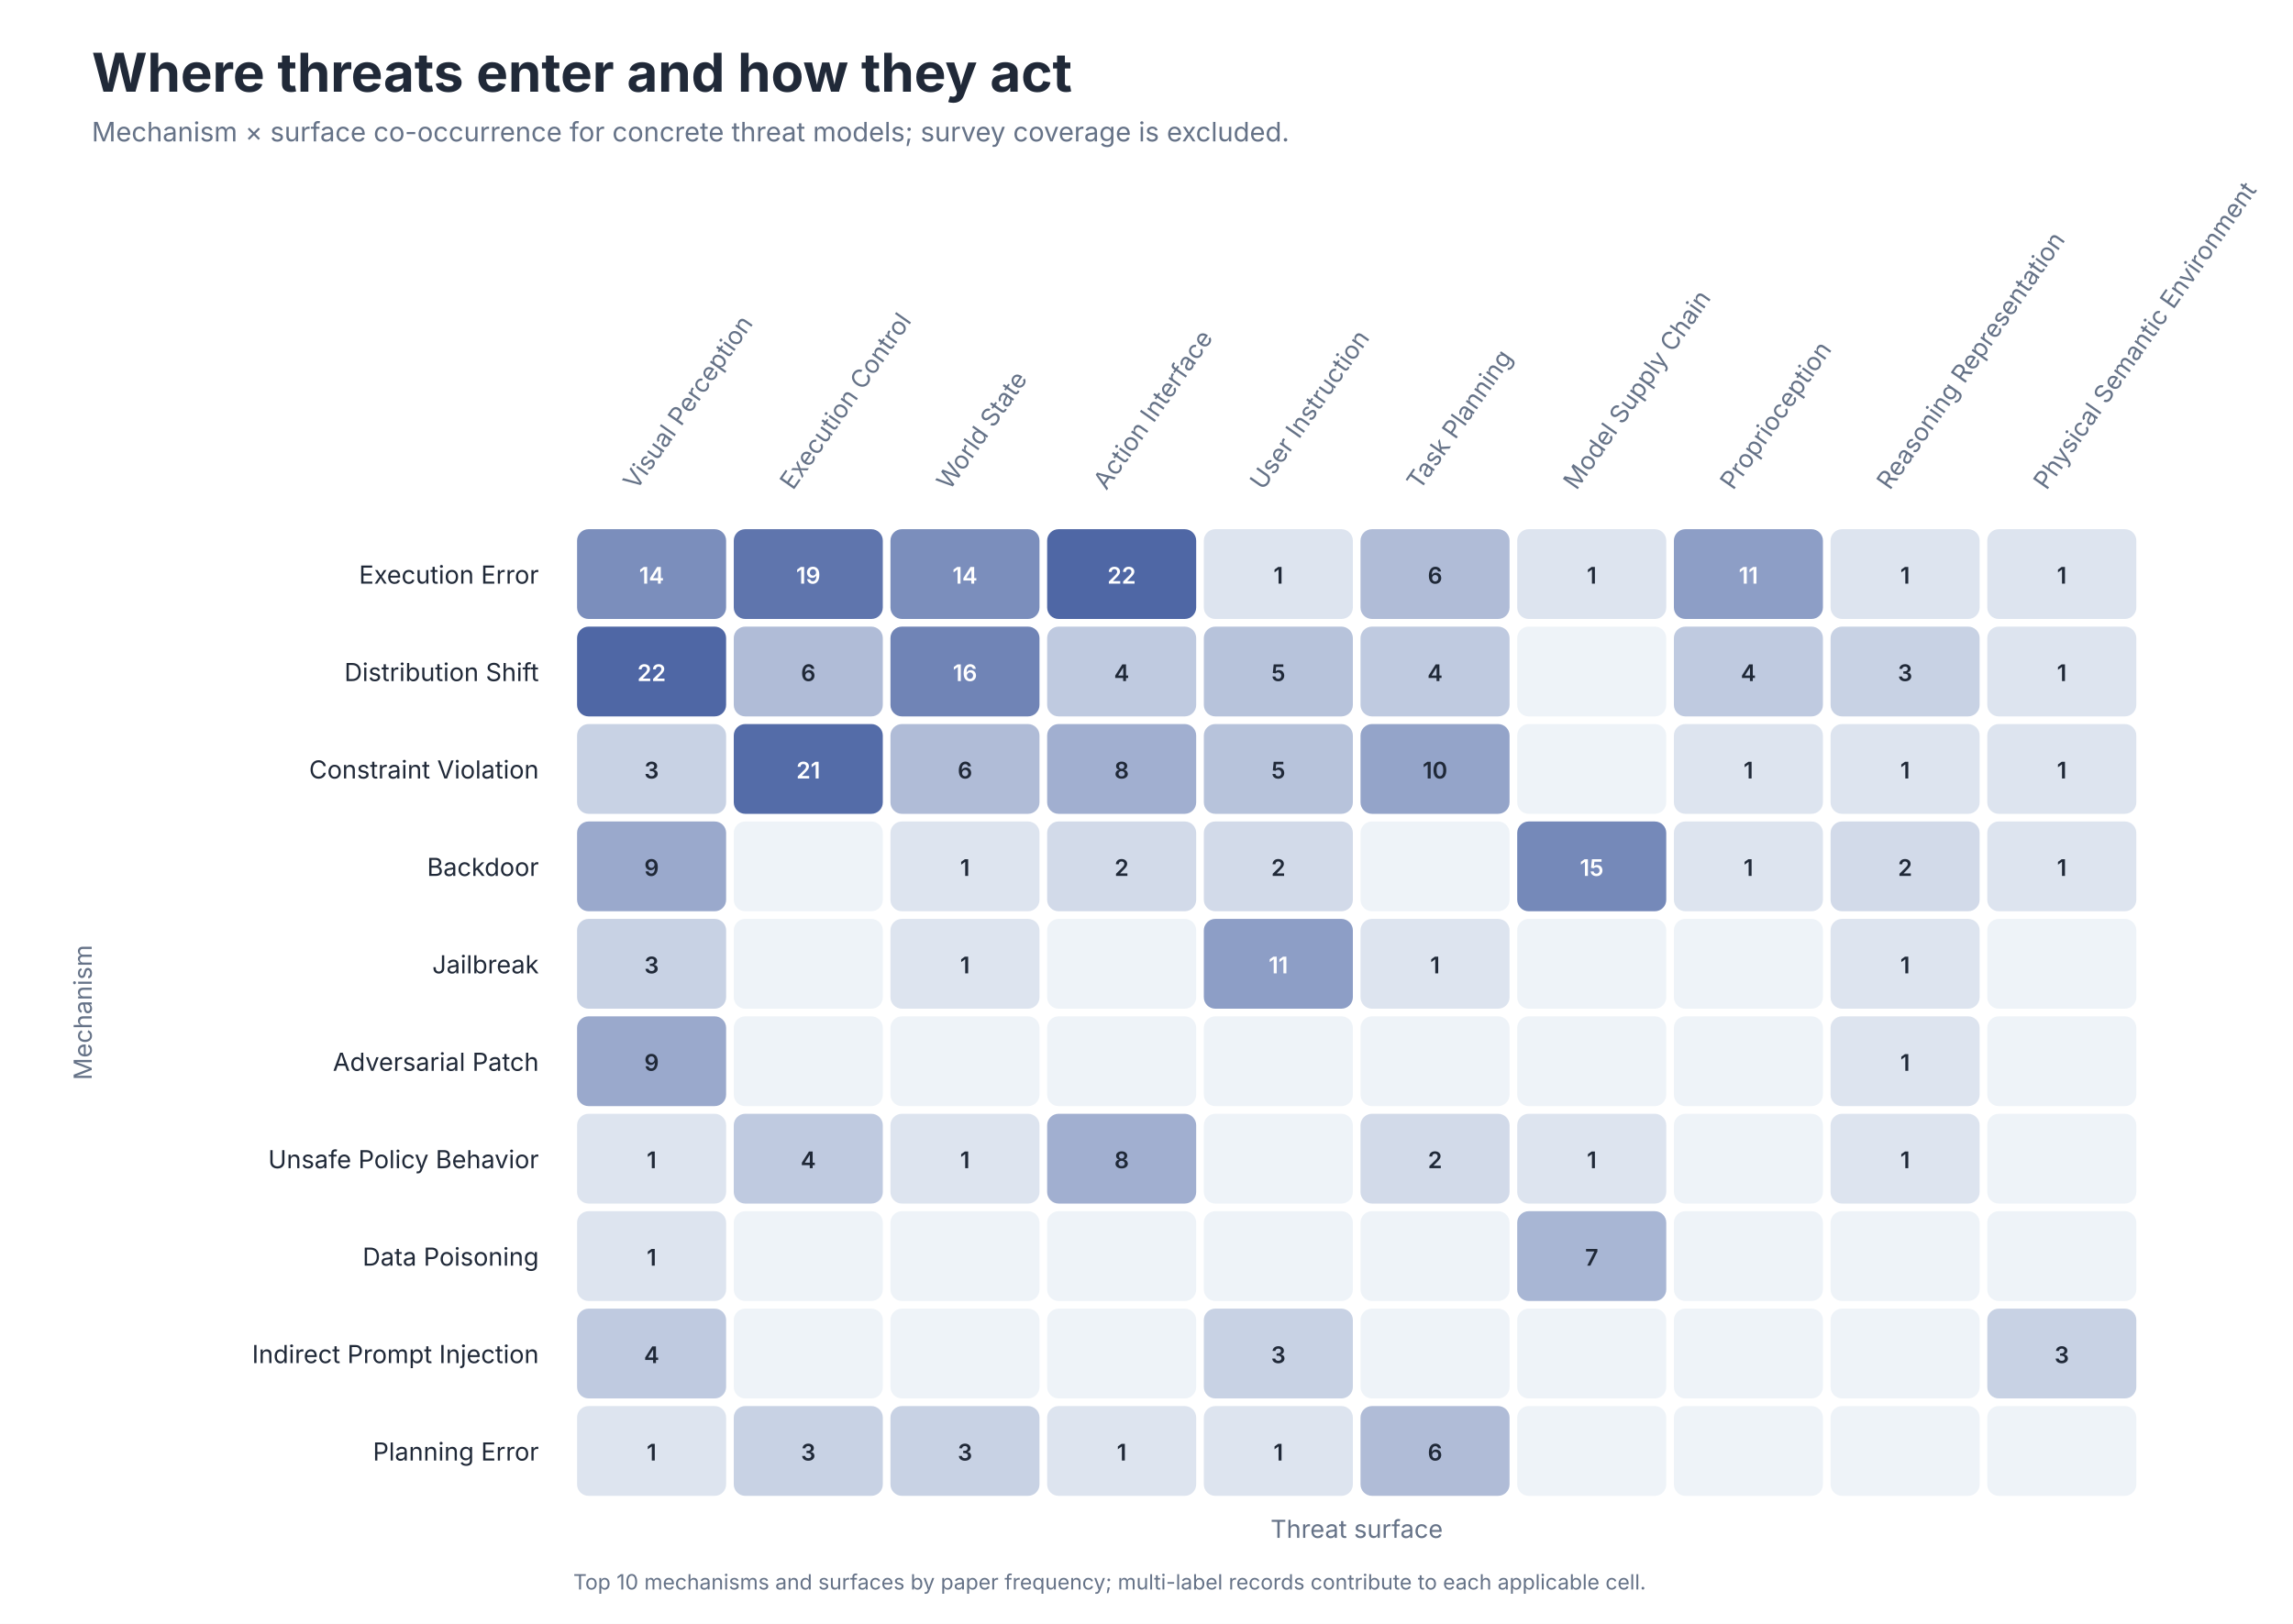
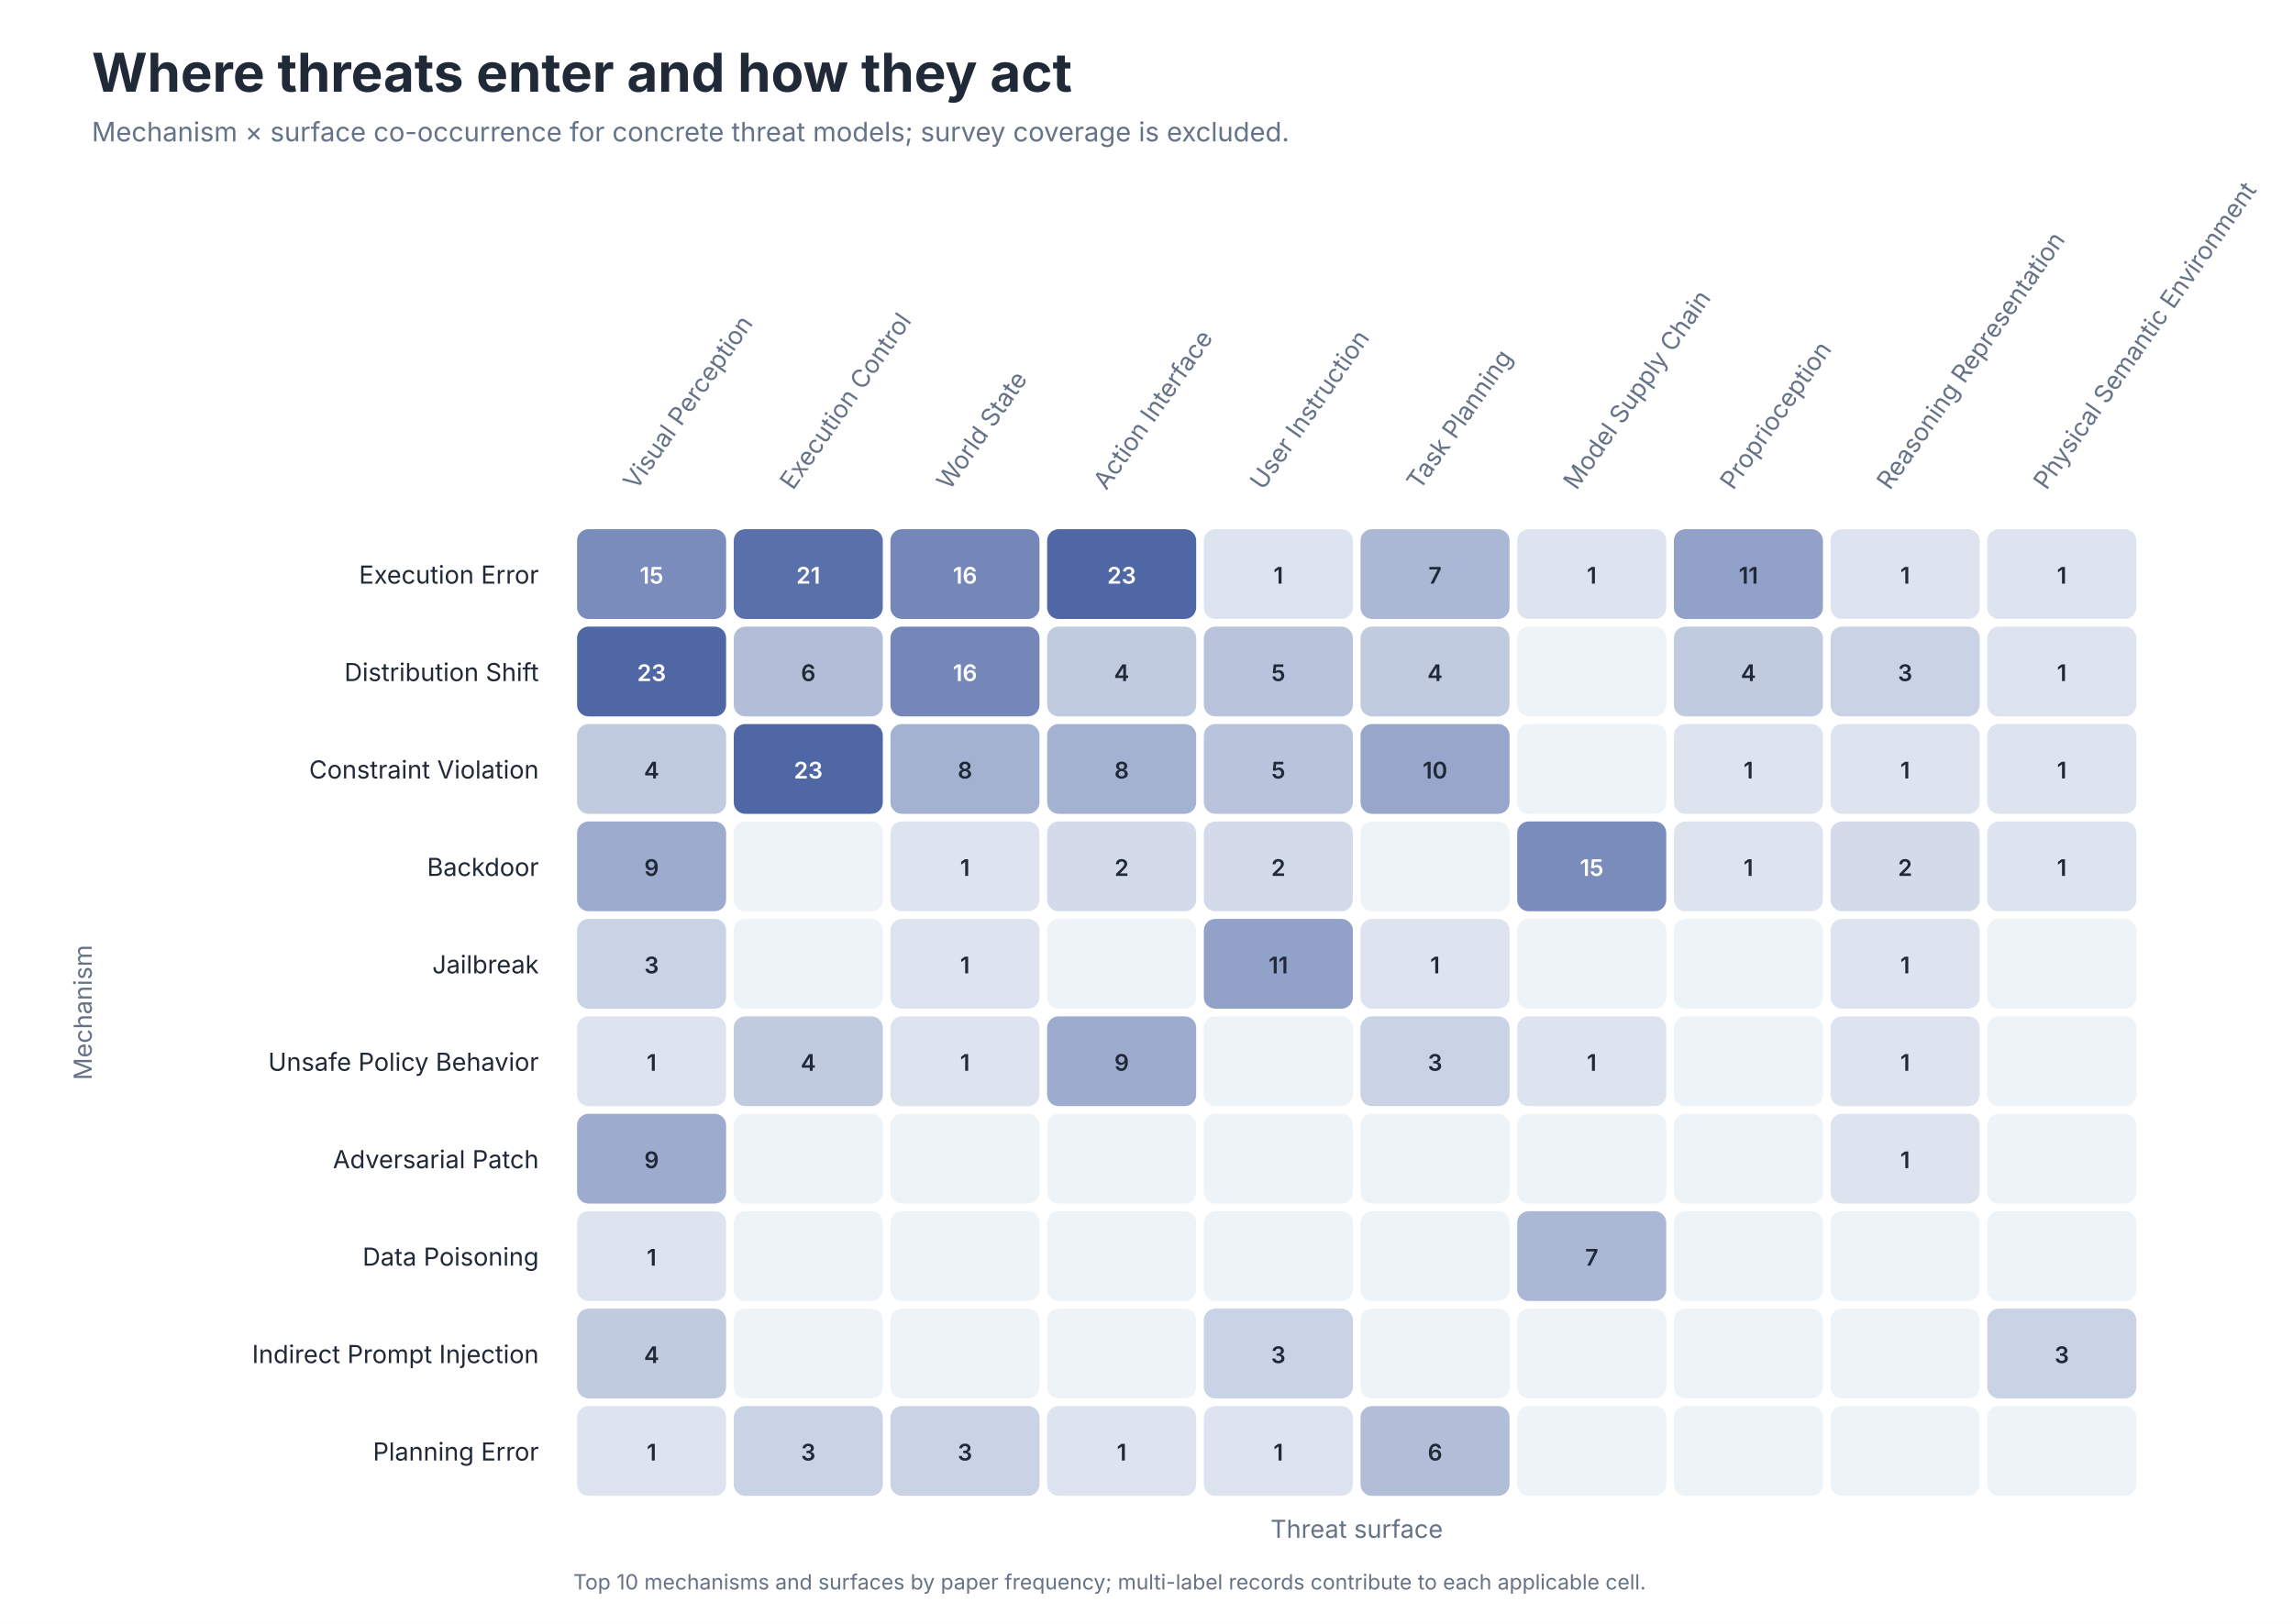
<svg xmlns="http://www.w3.org/2000/svg" role="img" aria-labelledby="title desc" viewBox="0 0 1200 850">
  <style>
text { font-family: -apple-system, BlinkMacSystemFont, 'Segoe UI', sans-serif; }
.title { font-size: 28px; font-weight: 650; fill: #202938; }
.subtitle { font-size: 14px; fill: #657287; }
.axis { font-size: 13px; fill: #657287; }
.label { font-size: 13px; fill: #202938; }
.small { font-size: 11px; fill: #657287; }
</style>
  <rect width="1200" height="850" fill="#FFFFFF" />
  <text class="title" x="48" y="48">Where threats enter and how they act</text>
  <text class="subtitle" x="48" y="74">Mechanism × surface co-occurrence for concrete threat models; survey coverage is excluded.</text>
  <text class="axis" text-anchor="start" transform="translate(333.0 257) rotate(-55)">Visual Perception</text>
  <text class="axis" text-anchor="start" transform="translate(415.0 257) rotate(-55)">Execution Control</text>
  <text class="axis" text-anchor="start" transform="translate(497.0 257) rotate(-55)">World State</text>
  <text class="axis" text-anchor="start" transform="translate(579.0 257) rotate(-55)">Action Interface</text>
  <text class="axis" text-anchor="start" transform="translate(661.0 257) rotate(-55)">User Instruction</text>
  <text class="axis" text-anchor="start" transform="translate(743.0 257) rotate(-55)">Task Planning</text>
  <text class="axis" text-anchor="start" transform="translate(825.0 257) rotate(-55)">Model Supply Chain</text>
  <text class="axis" text-anchor="start" transform="translate(907.0 257) rotate(-55)">Proprioception</text>
  <text class="axis" text-anchor="start" transform="translate(989.0 257) rotate(-55)">Reasoning Representation</text>
  <text class="axis" text-anchor="start" transform="translate(1071.0 257) rotate(-55)">Physical Semantic Environment</text>
  <text class="label" x="282" y="305.5" text-anchor="end">Execution Error</text>
-   <rect x="302" y="277" width="78" height="47" rx="6" fill="#7B8EBC" />
-   <text x="341.0" y="305.5" text-anchor="middle" font-size="12" font-weight="600" fill="#FFFFFF">14</text>
-   <rect x="384" y="277" width="78" height="47" rx="6" fill="#5F75AD" />
-   <text x="423.0" y="305.5" text-anchor="middle" font-size="12" font-weight="600" fill="#FFFFFF">19</text>
-   <rect x="466" y="277" width="78" height="47" rx="6" fill="#7B8EBC" />
-   <text x="505.0" y="305.5" text-anchor="middle" font-size="12" font-weight="600" fill="#FFFFFF">14</text>
+   <rect x="302" y="277" width="78" height="47" rx="6" fill="#798CBB" />
+   <text x="341.0" y="305.5" text-anchor="middle" font-size="12" font-weight="600" fill="#FFFFFF">15</text>
+   <rect x="384" y="277" width="78" height="47" rx="6" fill="#5970AA" />
+   <text x="423.0" y="305.5" text-anchor="middle" font-size="12" font-weight="600" fill="#FFFFFF">21</text>
+   <rect x="466" y="277" width="78" height="47" rx="6" fill="#7487B8" />
+   <text x="505.0" y="305.5" text-anchor="middle" font-size="12" font-weight="600" fill="#FFFFFF">16</text>
  <rect x="548" y="277" width="78" height="47" rx="6" fill="#4F67A5" />
-   <text x="587.0" y="305.5" text-anchor="middle" font-size="12" font-weight="600" fill="#FFFFFF">22</text>
+   <text x="587.0" y="305.5" text-anchor="middle" font-size="12" font-weight="600" fill="#FFFFFF">23</text>
  <rect x="630" y="277" width="78" height="47" rx="6" fill="#DDE4EF" />
  <text x="669.0" y="305.5" text-anchor="middle" font-size="12" font-weight="600" fill="#202938">1</text>
-   <rect x="712" y="277" width="78" height="47" rx="6" fill="#B0BCD7" />
-   <text x="751.0" y="305.5" text-anchor="middle" font-size="12" font-weight="600" fill="#202938">6</text>
+   <rect x="712" y="277" width="78" height="47" rx="6" fill="#AAB8D5" />
+   <text x="751.0" y="305.5" text-anchor="middle" font-size="12" font-weight="600" fill="#202938">7</text>
  <rect x="794" y="277" width="78" height="47" rx="6" fill="#DDE4EF" />
  <text x="833.0" y="305.5" text-anchor="middle" font-size="12" font-weight="600" fill="#202938">1</text>
-   <rect x="876" y="277" width="78" height="47" rx="6" fill="#8D9EC6" />
-   <text x="915.0" y="305.5" text-anchor="middle" font-size="12" font-weight="600" fill="#FFFFFF">11</text>
+   <rect x="876" y="277" width="78" height="47" rx="6" fill="#91A1C7" />
+   <text x="915.0" y="305.5" text-anchor="middle" font-size="12" font-weight="600" fill="#202938">11</text>
  <rect x="958" y="277" width="78" height="47" rx="6" fill="#DDE4EF" />
  <text x="997.0" y="305.5" text-anchor="middle" font-size="12" font-weight="600" fill="#202938">1</text>
  <rect x="1040" y="277" width="78" height="47" rx="6" fill="#DDE4EF" />
  <text x="1079.0" y="305.5" text-anchor="middle" font-size="12" font-weight="600" fill="#202938">1</text>
  <text class="label" x="282" y="356.5" text-anchor="end">Distribution Shift</text>
  <rect x="302" y="328" width="78" height="47" rx="6" fill="#4F67A5" />
-   <text x="341.0" y="356.5" text-anchor="middle" font-size="12" font-weight="600" fill="#FFFFFF">22</text>
-   <rect x="384" y="328" width="78" height="47" rx="6" fill="#B0BCD7" />
+   <text x="341.0" y="356.5" text-anchor="middle" font-size="12" font-weight="600" fill="#FFFFFF">23</text>
+   <rect x="384" y="328" width="78" height="47" rx="6" fill="#B2BED8" />
  <text x="423.0" y="356.5" text-anchor="middle" font-size="12" font-weight="600" fill="#202938">6</text>
-   <rect x="466" y="328" width="78" height="47" rx="6" fill="#7084B6" />
+   <rect x="466" y="328" width="78" height="47" rx="6" fill="#7487B8" />
  <text x="505.0" y="356.5" text-anchor="middle" font-size="12" font-weight="600" fill="#FFFFFF">16</text>
-   <rect x="548" y="328" width="78" height="47" rx="6" fill="#BFCAE0" />
+   <rect x="548" y="328" width="78" height="47" rx="6" fill="#C1CBE0" />
  <text x="587.0" y="356.5" text-anchor="middle" font-size="12" font-weight="600" fill="#202938">4</text>
-   <rect x="630" y="328" width="78" height="47" rx="6" fill="#B7C3DB" />
+   <rect x="630" y="328" width="78" height="47" rx="6" fill="#B9C4DC" />
  <text x="669.0" y="356.5" text-anchor="middle" font-size="12" font-weight="600" fill="#202938">5</text>
-   <rect x="712" y="328" width="78" height="47" rx="6" fill="#BFCAE0" />
+   <rect x="712" y="328" width="78" height="47" rx="6" fill="#C1CBE0" />
  <text x="751.0" y="356.5" text-anchor="middle" font-size="12" font-weight="600" fill="#202938">4</text>
  <rect x="794" y="328" width="78" height="47" rx="6" fill="#EEF3F8" />
  <text x="833.0" y="356.5" text-anchor="middle" font-size="12" font-weight="600" fill="#202938" />
-   <rect x="876" y="328" width="78" height="47" rx="6" fill="#BFCAE0" />
+   <rect x="876" y="328" width="78" height="47" rx="6" fill="#C1CBE0" />
  <text x="915.0" y="356.5" text-anchor="middle" font-size="12" font-weight="600" fill="#202938">4</text>
-   <rect x="958" y="328" width="78" height="47" rx="6" fill="#C8D2E4" />
+   <rect x="958" y="328" width="78" height="47" rx="6" fill="#C9D3E5" />
  <text x="997.0" y="356.5" text-anchor="middle" font-size="12" font-weight="600" fill="#202938">3</text>
  <rect x="1040" y="328" width="78" height="47" rx="6" fill="#DDE4EF" />
  <text x="1079.0" y="356.5" text-anchor="middle" font-size="12" font-weight="600" fill="#202938">1</text>
  <text class="label" x="282" y="407.5" text-anchor="end">Constraint Violation</text>
-   <rect x="302" y="379" width="78" height="47" rx="6" fill="#C8D2E4" />
-   <text x="341.0" y="407.5" text-anchor="middle" font-size="12" font-weight="600" fill="#202938">3</text>
-   <rect x="384" y="379" width="78" height="47" rx="6" fill="#546CA8" />
-   <text x="423.0" y="407.5" text-anchor="middle" font-size="12" font-weight="600" fill="#FFFFFF">21</text>
-   <rect x="466" y="379" width="78" height="47" rx="6" fill="#B0BCD7" />
-   <text x="505.0" y="407.5" text-anchor="middle" font-size="12" font-weight="600" fill="#202938">6</text>
-   <rect x="548" y="379" width="78" height="47" rx="6" fill="#A1AFD0" />
+   <rect x="302" y="379" width="78" height="47" rx="6" fill="#C1CBE0" />
+   <text x="341.0" y="407.5" text-anchor="middle" font-size="12" font-weight="600" fill="#202938">4</text>
+   <rect x="384" y="379" width="78" height="47" rx="6" fill="#4F67A5" />
+   <text x="423.0" y="407.5" text-anchor="middle" font-size="12" font-weight="600" fill="#FFFFFF">23</text>
+   <rect x="466" y="379" width="78" height="47" rx="6" fill="#A4B2D1" />
+   <text x="505.0" y="407.5" text-anchor="middle" font-size="12" font-weight="600" fill="#202938">8</text>
+   <rect x="548" y="379" width="78" height="47" rx="6" fill="#A4B2D1" />
  <text x="587.0" y="407.5" text-anchor="middle" font-size="12" font-weight="600" fill="#202938">8</text>
-   <rect x="630" y="379" width="78" height="47" rx="6" fill="#B7C3DB" />
+   <rect x="630" y="379" width="78" height="47" rx="6" fill="#B9C4DC" />
  <text x="669.0" y="407.5" text-anchor="middle" font-size="12" font-weight="600" fill="#202938">5</text>
-   <rect x="712" y="379" width="78" height="47" rx="6" fill="#94A4C9" />
+   <rect x="712" y="379" width="78" height="47" rx="6" fill="#97A6CA" />
  <text x="751.0" y="407.5" text-anchor="middle" font-size="12" font-weight="600" fill="#202938">10</text>
  <rect x="794" y="379" width="78" height="47" rx="6" fill="#EEF3F8" />
  <text x="833.0" y="407.5" text-anchor="middle" font-size="12" font-weight="600" fill="#202938" />
  <rect x="876" y="379" width="78" height="47" rx="6" fill="#DDE4EF" />
  <text x="915.0" y="407.5" text-anchor="middle" font-size="12" font-weight="600" fill="#202938">1</text>
  <rect x="958" y="379" width="78" height="47" rx="6" fill="#DDE4EF" />
  <text x="997.0" y="407.5" text-anchor="middle" font-size="12" font-weight="600" fill="#202938">1</text>
  <rect x="1040" y="379" width="78" height="47" rx="6" fill="#DDE4EF" />
  <text x="1079.0" y="407.5" text-anchor="middle" font-size="12" font-weight="600" fill="#202938">1</text>
  <text class="label" x="282" y="458.5" text-anchor="end">Backdoor</text>
-   <rect x="302" y="430" width="78" height="47" rx="6" fill="#9AA9CC" />
+   <rect x="302" y="430" width="78" height="47" rx="6" fill="#9DACCE" />
  <text x="341.0" y="458.5" text-anchor="middle" font-size="12" font-weight="600" fill="#202938">9</text>
  <rect x="384" y="430" width="78" height="47" rx="6" fill="#EEF3F8" />
  <text x="423.0" y="458.5" text-anchor="middle" font-size="12" font-weight="600" fill="#202938" />
  <rect x="466" y="430" width="78" height="47" rx="6" fill="#DDE4EF" />
  <text x="505.0" y="458.5" text-anchor="middle" font-size="12" font-weight="600" fill="#202938">1</text>
-   <rect x="548" y="430" width="78" height="47" rx="6" fill="#D2DAE9" />
+   <rect x="548" y="430" width="78" height="47" rx="6" fill="#D3DBEA" />
  <text x="587.0" y="458.5" text-anchor="middle" font-size="12" font-weight="600" fill="#202938">2</text>
-   <rect x="630" y="430" width="78" height="47" rx="6" fill="#D2DAE9" />
+   <rect x="630" y="430" width="78" height="47" rx="6" fill="#D3DBEA" />
  <text x="669.0" y="458.5" text-anchor="middle" font-size="12" font-weight="600" fill="#202938">2</text>
  <rect x="712" y="430" width="78" height="47" rx="6" fill="#EEF3F8" />
  <text x="751.0" y="458.5" text-anchor="middle" font-size="12" font-weight="600" fill="#202938" />
-   <rect x="794" y="430" width="78" height="47" rx="6" fill="#7589B9" />
+   <rect x="794" y="430" width="78" height="47" rx="6" fill="#798CBB" />
  <text x="833.0" y="458.5" text-anchor="middle" font-size="12" font-weight="600" fill="#FFFFFF">15</text>
  <rect x="876" y="430" width="78" height="47" rx="6" fill="#DDE4EF" />
  <text x="915.0" y="458.5" text-anchor="middle" font-size="12" font-weight="600" fill="#202938">1</text>
-   <rect x="958" y="430" width="78" height="47" rx="6" fill="#D2DAE9" />
+   <rect x="958" y="430" width="78" height="47" rx="6" fill="#D3DBEA" />
  <text x="997.0" y="458.5" text-anchor="middle" font-size="12" font-weight="600" fill="#202938">2</text>
  <rect x="1040" y="430" width="78" height="47" rx="6" fill="#DDE4EF" />
  <text x="1079.0" y="458.5" text-anchor="middle" font-size="12" font-weight="600" fill="#202938">1</text>
  <text class="label" x="282" y="509.5" text-anchor="end">Jailbreak</text>
-   <rect x="302" y="481" width="78" height="47" rx="6" fill="#C8D2E4" />
+   <rect x="302" y="481" width="78" height="47" rx="6" fill="#C9D3E5" />
  <text x="341.0" y="509.5" text-anchor="middle" font-size="12" font-weight="600" fill="#202938">3</text>
  <rect x="384" y="481" width="78" height="47" rx="6" fill="#EEF3F8" />
  <text x="423.0" y="509.5" text-anchor="middle" font-size="12" font-weight="600" fill="#202938" />
  <rect x="466" y="481" width="78" height="47" rx="6" fill="#DDE4EF" />
  <text x="505.0" y="509.5" text-anchor="middle" font-size="12" font-weight="600" fill="#202938">1</text>
  <rect x="548" y="481" width="78" height="47" rx="6" fill="#EEF3F8" />
  <text x="587.0" y="509.5" text-anchor="middle" font-size="12" font-weight="600" fill="#202938" />
-   <rect x="630" y="481" width="78" height="47" rx="6" fill="#8D9EC6" />
-   <text x="669.0" y="509.5" text-anchor="middle" font-size="12" font-weight="600" fill="#FFFFFF">11</text>
+   <rect x="630" y="481" width="78" height="47" rx="6" fill="#91A1C7" />
+   <text x="669.0" y="509.5" text-anchor="middle" font-size="12" font-weight="600" fill="#202938">11</text>
  <rect x="712" y="481" width="78" height="47" rx="6" fill="#DDE4EF" />
  <text x="751.0" y="509.5" text-anchor="middle" font-size="12" font-weight="600" fill="#202938">1</text>
  <rect x="794" y="481" width="78" height="47" rx="6" fill="#EEF3F8" />
  <text x="833.0" y="509.5" text-anchor="middle" font-size="12" font-weight="600" fill="#202938" />
  <rect x="876" y="481" width="78" height="47" rx="6" fill="#EEF3F8" />
  <text x="915.0" y="509.5" text-anchor="middle" font-size="12" font-weight="600" fill="#202938" />
  <rect x="958" y="481" width="78" height="47" rx="6" fill="#DDE4EF" />
  <text x="997.0" y="509.5" text-anchor="middle" font-size="12" font-weight="600" fill="#202938">1</text>
  <rect x="1040" y="481" width="78" height="47" rx="6" fill="#EEF3F8" />
  <text x="1079.0" y="509.5" text-anchor="middle" font-size="12" font-weight="600" fill="#202938" />
-   <text class="label" x="282" y="560.5" text-anchor="end">Adversarial Patch</text>
-   <rect x="302" y="532" width="78" height="47" rx="6" fill="#9AA9CC" />
-   <text x="341.0" y="560.5" text-anchor="middle" font-size="12" font-weight="600" fill="#202938">9</text>
-   <rect x="384" y="532" width="78" height="47" rx="6" fill="#EEF3F8" />
-   <text x="423.0" y="560.5" text-anchor="middle" font-size="12" font-weight="600" fill="#202938" />
-   <rect x="466" y="532" width="78" height="47" rx="6" fill="#EEF3F8" />
-   <text x="505.0" y="560.5" text-anchor="middle" font-size="12" font-weight="600" fill="#202938" />
-   <rect x="548" y="532" width="78" height="47" rx="6" fill="#EEF3F8" />
-   <text x="587.0" y="560.5" text-anchor="middle" font-size="12" font-weight="600" fill="#202938" />
+   <text class="label" x="282" y="560.5" text-anchor="end">Unsafe Policy Behavior</text>
+   <rect x="302" y="532" width="78" height="47" rx="6" fill="#DDE4EF" />
+   <text x="341.0" y="560.5" text-anchor="middle" font-size="12" font-weight="600" fill="#202938">1</text>
+   <rect x="384" y="532" width="78" height="47" rx="6" fill="#C1CBE0" />
+   <text x="423.0" y="560.5" text-anchor="middle" font-size="12" font-weight="600" fill="#202938">4</text>
+   <rect x="466" y="532" width="78" height="47" rx="6" fill="#DDE4EF" />
+   <text x="505.0" y="560.5" text-anchor="middle" font-size="12" font-weight="600" fill="#202938">1</text>
+   <rect x="548" y="532" width="78" height="47" rx="6" fill="#9DACCE" />
+   <text x="587.0" y="560.5" text-anchor="middle" font-size="12" font-weight="600" fill="#202938">9</text>
  <rect x="630" y="532" width="78" height="47" rx="6" fill="#EEF3F8" />
  <text x="669.0" y="560.5" text-anchor="middle" font-size="12" font-weight="600" fill="#202938" />
-   <rect x="712" y="532" width="78" height="47" rx="6" fill="#EEF3F8" />
-   <text x="751.0" y="560.5" text-anchor="middle" font-size="12" font-weight="600" fill="#202938" />
-   <rect x="794" y="532" width="78" height="47" rx="6" fill="#EEF3F8" />
-   <text x="833.0" y="560.5" text-anchor="middle" font-size="12" font-weight="600" fill="#202938" />
+   <rect x="712" y="532" width="78" height="47" rx="6" fill="#C9D3E5" />
+   <text x="751.0" y="560.5" text-anchor="middle" font-size="12" font-weight="600" fill="#202938">3</text>
+   <rect x="794" y="532" width="78" height="47" rx="6" fill="#DDE4EF" />
+   <text x="833.0" y="560.5" text-anchor="middle" font-size="12" font-weight="600" fill="#202938">1</text>
  <rect x="876" y="532" width="78" height="47" rx="6" fill="#EEF3F8" />
  <text x="915.0" y="560.5" text-anchor="middle" font-size="12" font-weight="600" fill="#202938" />
  <rect x="958" y="532" width="78" height="47" rx="6" fill="#DDE4EF" />
  <text x="997.0" y="560.5" text-anchor="middle" font-size="12" font-weight="600" fill="#202938">1</text>
  <rect x="1040" y="532" width="78" height="47" rx="6" fill="#EEF3F8" />
  <text x="1079.0" y="560.5" text-anchor="middle" font-size="12" font-weight="600" fill="#202938" />
-   <text class="label" x="282" y="611.5" text-anchor="end">Unsafe Policy Behavior</text>
-   <rect x="302" y="583" width="78" height="47" rx="6" fill="#DDE4EF" />
-   <text x="341.0" y="611.5" text-anchor="middle" font-size="12" font-weight="600" fill="#202938">1</text>
-   <rect x="384" y="583" width="78" height="47" rx="6" fill="#BFCAE0" />
-   <text x="423.0" y="611.5" text-anchor="middle" font-size="12" font-weight="600" fill="#202938">4</text>
-   <rect x="466" y="583" width="78" height="47" rx="6" fill="#DDE4EF" />
-   <text x="505.0" y="611.5" text-anchor="middle" font-size="12" font-weight="600" fill="#202938">1</text>
-   <rect x="548" y="583" width="78" height="47" rx="6" fill="#A1AFD0" />
-   <text x="587.0" y="611.5" text-anchor="middle" font-size="12" font-weight="600" fill="#202938">8</text>
+   <text class="label" x="282" y="611.5" text-anchor="end">Adversarial Patch</text>
+   <rect x="302" y="583" width="78" height="47" rx="6" fill="#9DACCE" />
+   <text x="341.0" y="611.5" text-anchor="middle" font-size="12" font-weight="600" fill="#202938">9</text>
+   <rect x="384" y="583" width="78" height="47" rx="6" fill="#EEF3F8" />
+   <text x="423.0" y="611.5" text-anchor="middle" font-size="12" font-weight="600" fill="#202938" />
+   <rect x="466" y="583" width="78" height="47" rx="6" fill="#EEF3F8" />
+   <text x="505.0" y="611.5" text-anchor="middle" font-size="12" font-weight="600" fill="#202938" />
+   <rect x="548" y="583" width="78" height="47" rx="6" fill="#EEF3F8" />
+   <text x="587.0" y="611.5" text-anchor="middle" font-size="12" font-weight="600" fill="#202938" />
  <rect x="630" y="583" width="78" height="47" rx="6" fill="#EEF3F8" />
  <text x="669.0" y="611.5" text-anchor="middle" font-size="12" font-weight="600" fill="#202938" />
-   <rect x="712" y="583" width="78" height="47" rx="6" fill="#D2DAE9" />
-   <text x="751.0" y="611.5" text-anchor="middle" font-size="12" font-weight="600" fill="#202938">2</text>
-   <rect x="794" y="583" width="78" height="47" rx="6" fill="#DDE4EF" />
-   <text x="833.0" y="611.5" text-anchor="middle" font-size="12" font-weight="600" fill="#202938">1</text>
+   <rect x="712" y="583" width="78" height="47" rx="6" fill="#EEF3F8" />
+   <text x="751.0" y="611.5" text-anchor="middle" font-size="12" font-weight="600" fill="#202938" />
+   <rect x="794" y="583" width="78" height="47" rx="6" fill="#EEF3F8" />
+   <text x="833.0" y="611.5" text-anchor="middle" font-size="12" font-weight="600" fill="#202938" />
  <rect x="876" y="583" width="78" height="47" rx="6" fill="#EEF3F8" />
  <text x="915.0" y="611.5" text-anchor="middle" font-size="12" font-weight="600" fill="#202938" />
  <rect x="958" y="583" width="78" height="47" rx="6" fill="#DDE4EF" />
  <text x="997.0" y="611.5" text-anchor="middle" font-size="12" font-weight="600" fill="#202938">1</text>
  <rect x="1040" y="583" width="78" height="47" rx="6" fill="#EEF3F8" />
  <text x="1079.0" y="611.5" text-anchor="middle" font-size="12" font-weight="600" fill="#202938" />
  <text class="label" x="282" y="662.5" text-anchor="end">Data Poisoning</text>
  <rect x="302" y="634" width="78" height="47" rx="6" fill="#DDE4EF" />
  <text x="341.0" y="662.5" text-anchor="middle" font-size="12" font-weight="600" fill="#202938">1</text>
  <rect x="384" y="634" width="78" height="47" rx="6" fill="#EEF3F8" />
  <text x="423.0" y="662.5" text-anchor="middle" font-size="12" font-weight="600" fill="#202938" />
  <rect x="466" y="634" width="78" height="47" rx="6" fill="#EEF3F8" />
  <text x="505.0" y="662.5" text-anchor="middle" font-size="12" font-weight="600" fill="#202938" />
  <rect x="548" y="634" width="78" height="47" rx="6" fill="#EEF3F8" />
  <text x="587.0" y="662.5" text-anchor="middle" font-size="12" font-weight="600" fill="#202938" />
  <rect x="630" y="634" width="78" height="47" rx="6" fill="#EEF3F8" />
  <text x="669.0" y="662.5" text-anchor="middle" font-size="12" font-weight="600" fill="#202938" />
  <rect x="712" y="634" width="78" height="47" rx="6" fill="#EEF3F8" />
  <text x="751.0" y="662.5" text-anchor="middle" font-size="12" font-weight="600" fill="#202938" />
-   <rect x="794" y="634" width="78" height="47" rx="6" fill="#A8B6D4" />
+   <rect x="794" y="634" width="78" height="47" rx="6" fill="#AAB8D5" />
  <text x="833.0" y="662.5" text-anchor="middle" font-size="12" font-weight="600" fill="#202938">7</text>
  <rect x="876" y="634" width="78" height="47" rx="6" fill="#EEF3F8" />
  <text x="915.0" y="662.5" text-anchor="middle" font-size="12" font-weight="600" fill="#202938" />
  <rect x="958" y="634" width="78" height="47" rx="6" fill="#EEF3F8" />
  <text x="997.0" y="662.5" text-anchor="middle" font-size="12" font-weight="600" fill="#202938" />
  <rect x="1040" y="634" width="78" height="47" rx="6" fill="#EEF3F8" />
  <text x="1079.0" y="662.5" text-anchor="middle" font-size="12" font-weight="600" fill="#202938" />
  <text class="label" x="282" y="713.5" text-anchor="end">Indirect Prompt Injection</text>
-   <rect x="302" y="685" width="78" height="47" rx="6" fill="#BFCAE0" />
+   <rect x="302" y="685" width="78" height="47" rx="6" fill="#C1CBE0" />
  <text x="341.0" y="713.5" text-anchor="middle" font-size="12" font-weight="600" fill="#202938">4</text>
  <rect x="384" y="685" width="78" height="47" rx="6" fill="#EEF3F8" />
  <text x="423.0" y="713.5" text-anchor="middle" font-size="12" font-weight="600" fill="#202938" />
  <rect x="466" y="685" width="78" height="47" rx="6" fill="#EEF3F8" />
  <text x="505.0" y="713.5" text-anchor="middle" font-size="12" font-weight="600" fill="#202938" />
  <rect x="548" y="685" width="78" height="47" rx="6" fill="#EEF3F8" />
  <text x="587.0" y="713.5" text-anchor="middle" font-size="12" font-weight="600" fill="#202938" />
-   <rect x="630" y="685" width="78" height="47" rx="6" fill="#C8D2E4" />
+   <rect x="630" y="685" width="78" height="47" rx="6" fill="#C9D3E5" />
  <text x="669.0" y="713.5" text-anchor="middle" font-size="12" font-weight="600" fill="#202938">3</text>
  <rect x="712" y="685" width="78" height="47" rx="6" fill="#EEF3F8" />
  <text x="751.0" y="713.5" text-anchor="middle" font-size="12" font-weight="600" fill="#202938" />
  <rect x="794" y="685" width="78" height="47" rx="6" fill="#EEF3F8" />
  <text x="833.0" y="713.5" text-anchor="middle" font-size="12" font-weight="600" fill="#202938" />
  <rect x="876" y="685" width="78" height="47" rx="6" fill="#EEF3F8" />
  <text x="915.0" y="713.5" text-anchor="middle" font-size="12" font-weight="600" fill="#202938" />
  <rect x="958" y="685" width="78" height="47" rx="6" fill="#EEF3F8" />
  <text x="997.0" y="713.5" text-anchor="middle" font-size="12" font-weight="600" fill="#202938" />
-   <rect x="1040" y="685" width="78" height="47" rx="6" fill="#C8D2E4" />
+   <rect x="1040" y="685" width="78" height="47" rx="6" fill="#C9D3E5" />
  <text x="1079.0" y="713.5" text-anchor="middle" font-size="12" font-weight="600" fill="#202938">3</text>
  <text class="label" x="282" y="764.5" text-anchor="end">Planning Error</text>
  <rect x="302" y="736" width="78" height="47" rx="6" fill="#DDE4EF" />
  <text x="341.0" y="764.5" text-anchor="middle" font-size="12" font-weight="600" fill="#202938">1</text>
-   <rect x="384" y="736" width="78" height="47" rx="6" fill="#C8D2E4" />
+   <rect x="384" y="736" width="78" height="47" rx="6" fill="#C9D3E5" />
  <text x="423.0" y="764.5" text-anchor="middle" font-size="12" font-weight="600" fill="#202938">3</text>
-   <rect x="466" y="736" width="78" height="47" rx="6" fill="#C8D2E4" />
+   <rect x="466" y="736" width="78" height="47" rx="6" fill="#C9D3E5" />
  <text x="505.0" y="764.5" text-anchor="middle" font-size="12" font-weight="600" fill="#202938">3</text>
  <rect x="548" y="736" width="78" height="47" rx="6" fill="#DDE4EF" />
  <text x="587.0" y="764.5" text-anchor="middle" font-size="12" font-weight="600" fill="#202938">1</text>
  <rect x="630" y="736" width="78" height="47" rx="6" fill="#DDE4EF" />
  <text x="669.0" y="764.5" text-anchor="middle" font-size="12" font-weight="600" fill="#202938">1</text>
-   <rect x="712" y="736" width="78" height="47" rx="6" fill="#B0BCD7" />
+   <rect x="712" y="736" width="78" height="47" rx="6" fill="#B2BED8" />
  <text x="751.0" y="764.5" text-anchor="middle" font-size="12" font-weight="600" fill="#202938">6</text>
  <rect x="794" y="736" width="78" height="47" rx="6" fill="#EEF3F8" />
  <text x="833.0" y="764.5" text-anchor="middle" font-size="12" font-weight="600" fill="#202938" />
  <rect x="876" y="736" width="78" height="47" rx="6" fill="#EEF3F8" />
  <text x="915.0" y="764.5" text-anchor="middle" font-size="12" font-weight="600" fill="#202938" />
  <rect x="958" y="736" width="78" height="47" rx="6" fill="#EEF3F8" />
  <text x="997.0" y="764.5" text-anchor="middle" font-size="12" font-weight="600" fill="#202938" />
  <rect x="1040" y="736" width="78" height="47" rx="6" fill="#EEF3F8" />
  <text x="1079.0" y="764.5" text-anchor="middle" font-size="12" font-weight="600" fill="#202938" />
  <text class="axis" x="710" y="805" text-anchor="middle">Threat surface</text>
  <text class="axis" transform="translate(48 530) rotate(-90)" text-anchor="middle">Mechanism</text>
  <text class="small" x="300" y="832">Top 10 mechanisms and surfaces by paper frequency; multi-label records contribute to each applicable cell.</text>
</svg>
